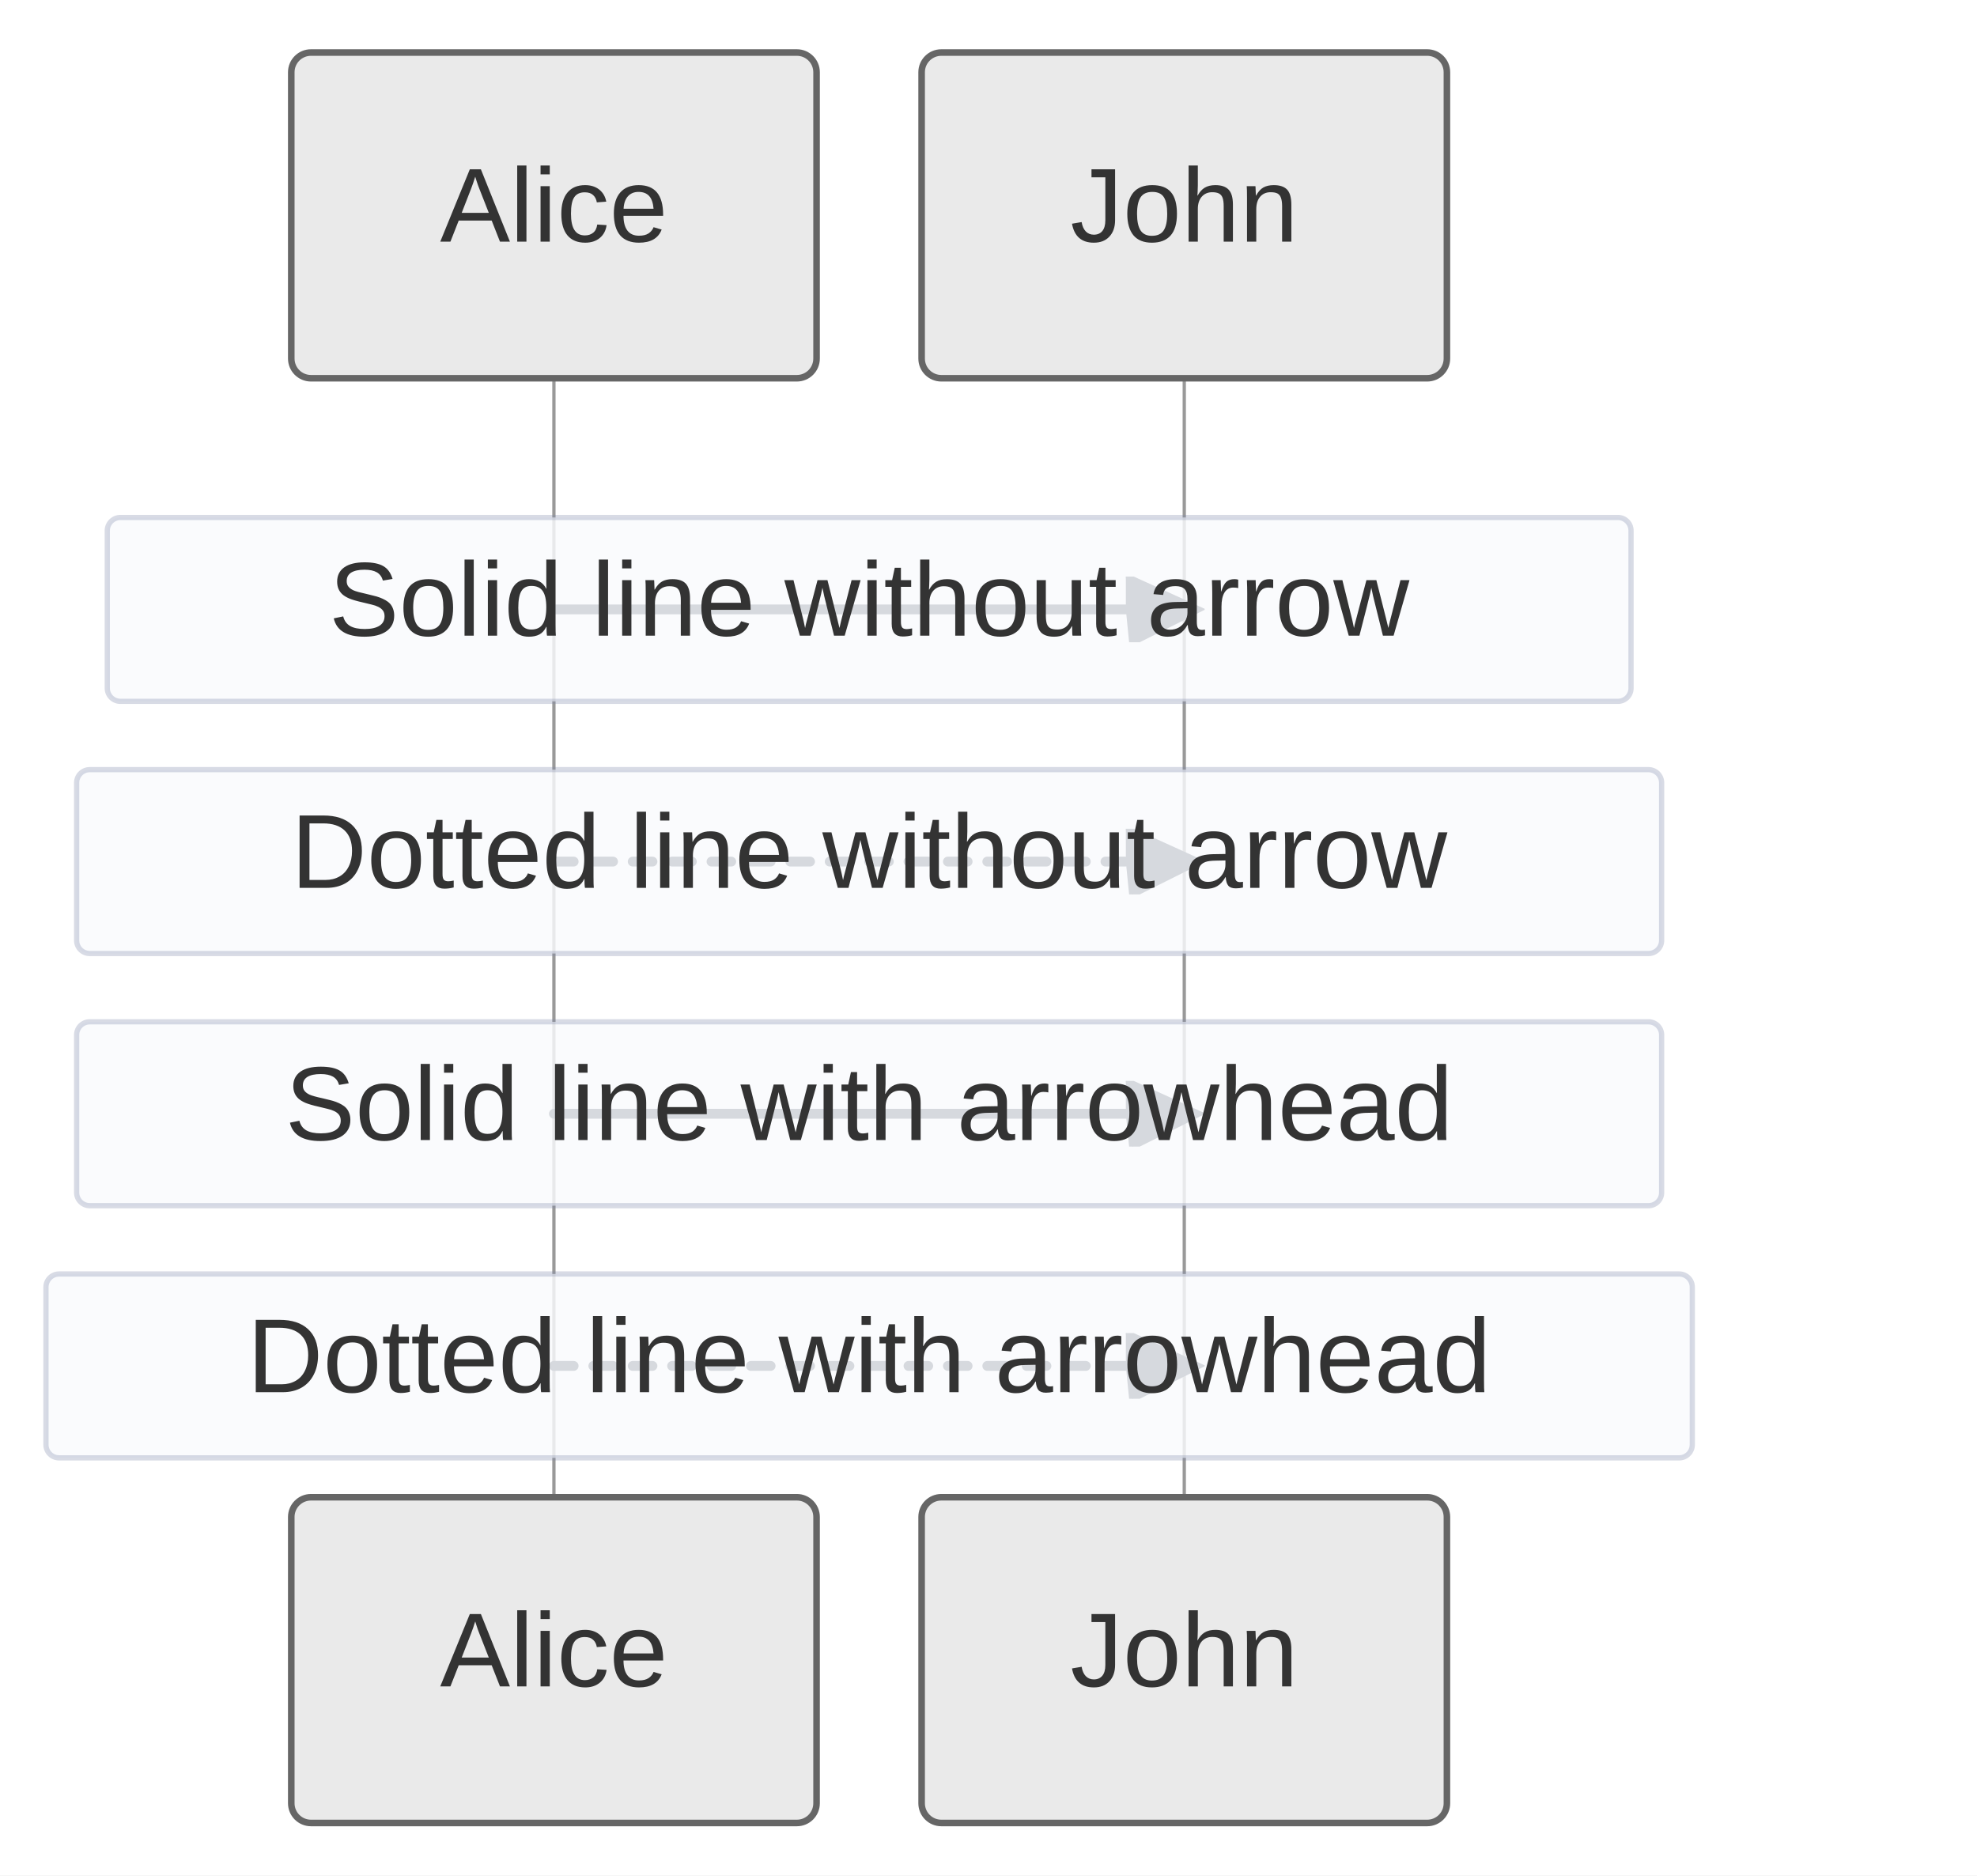
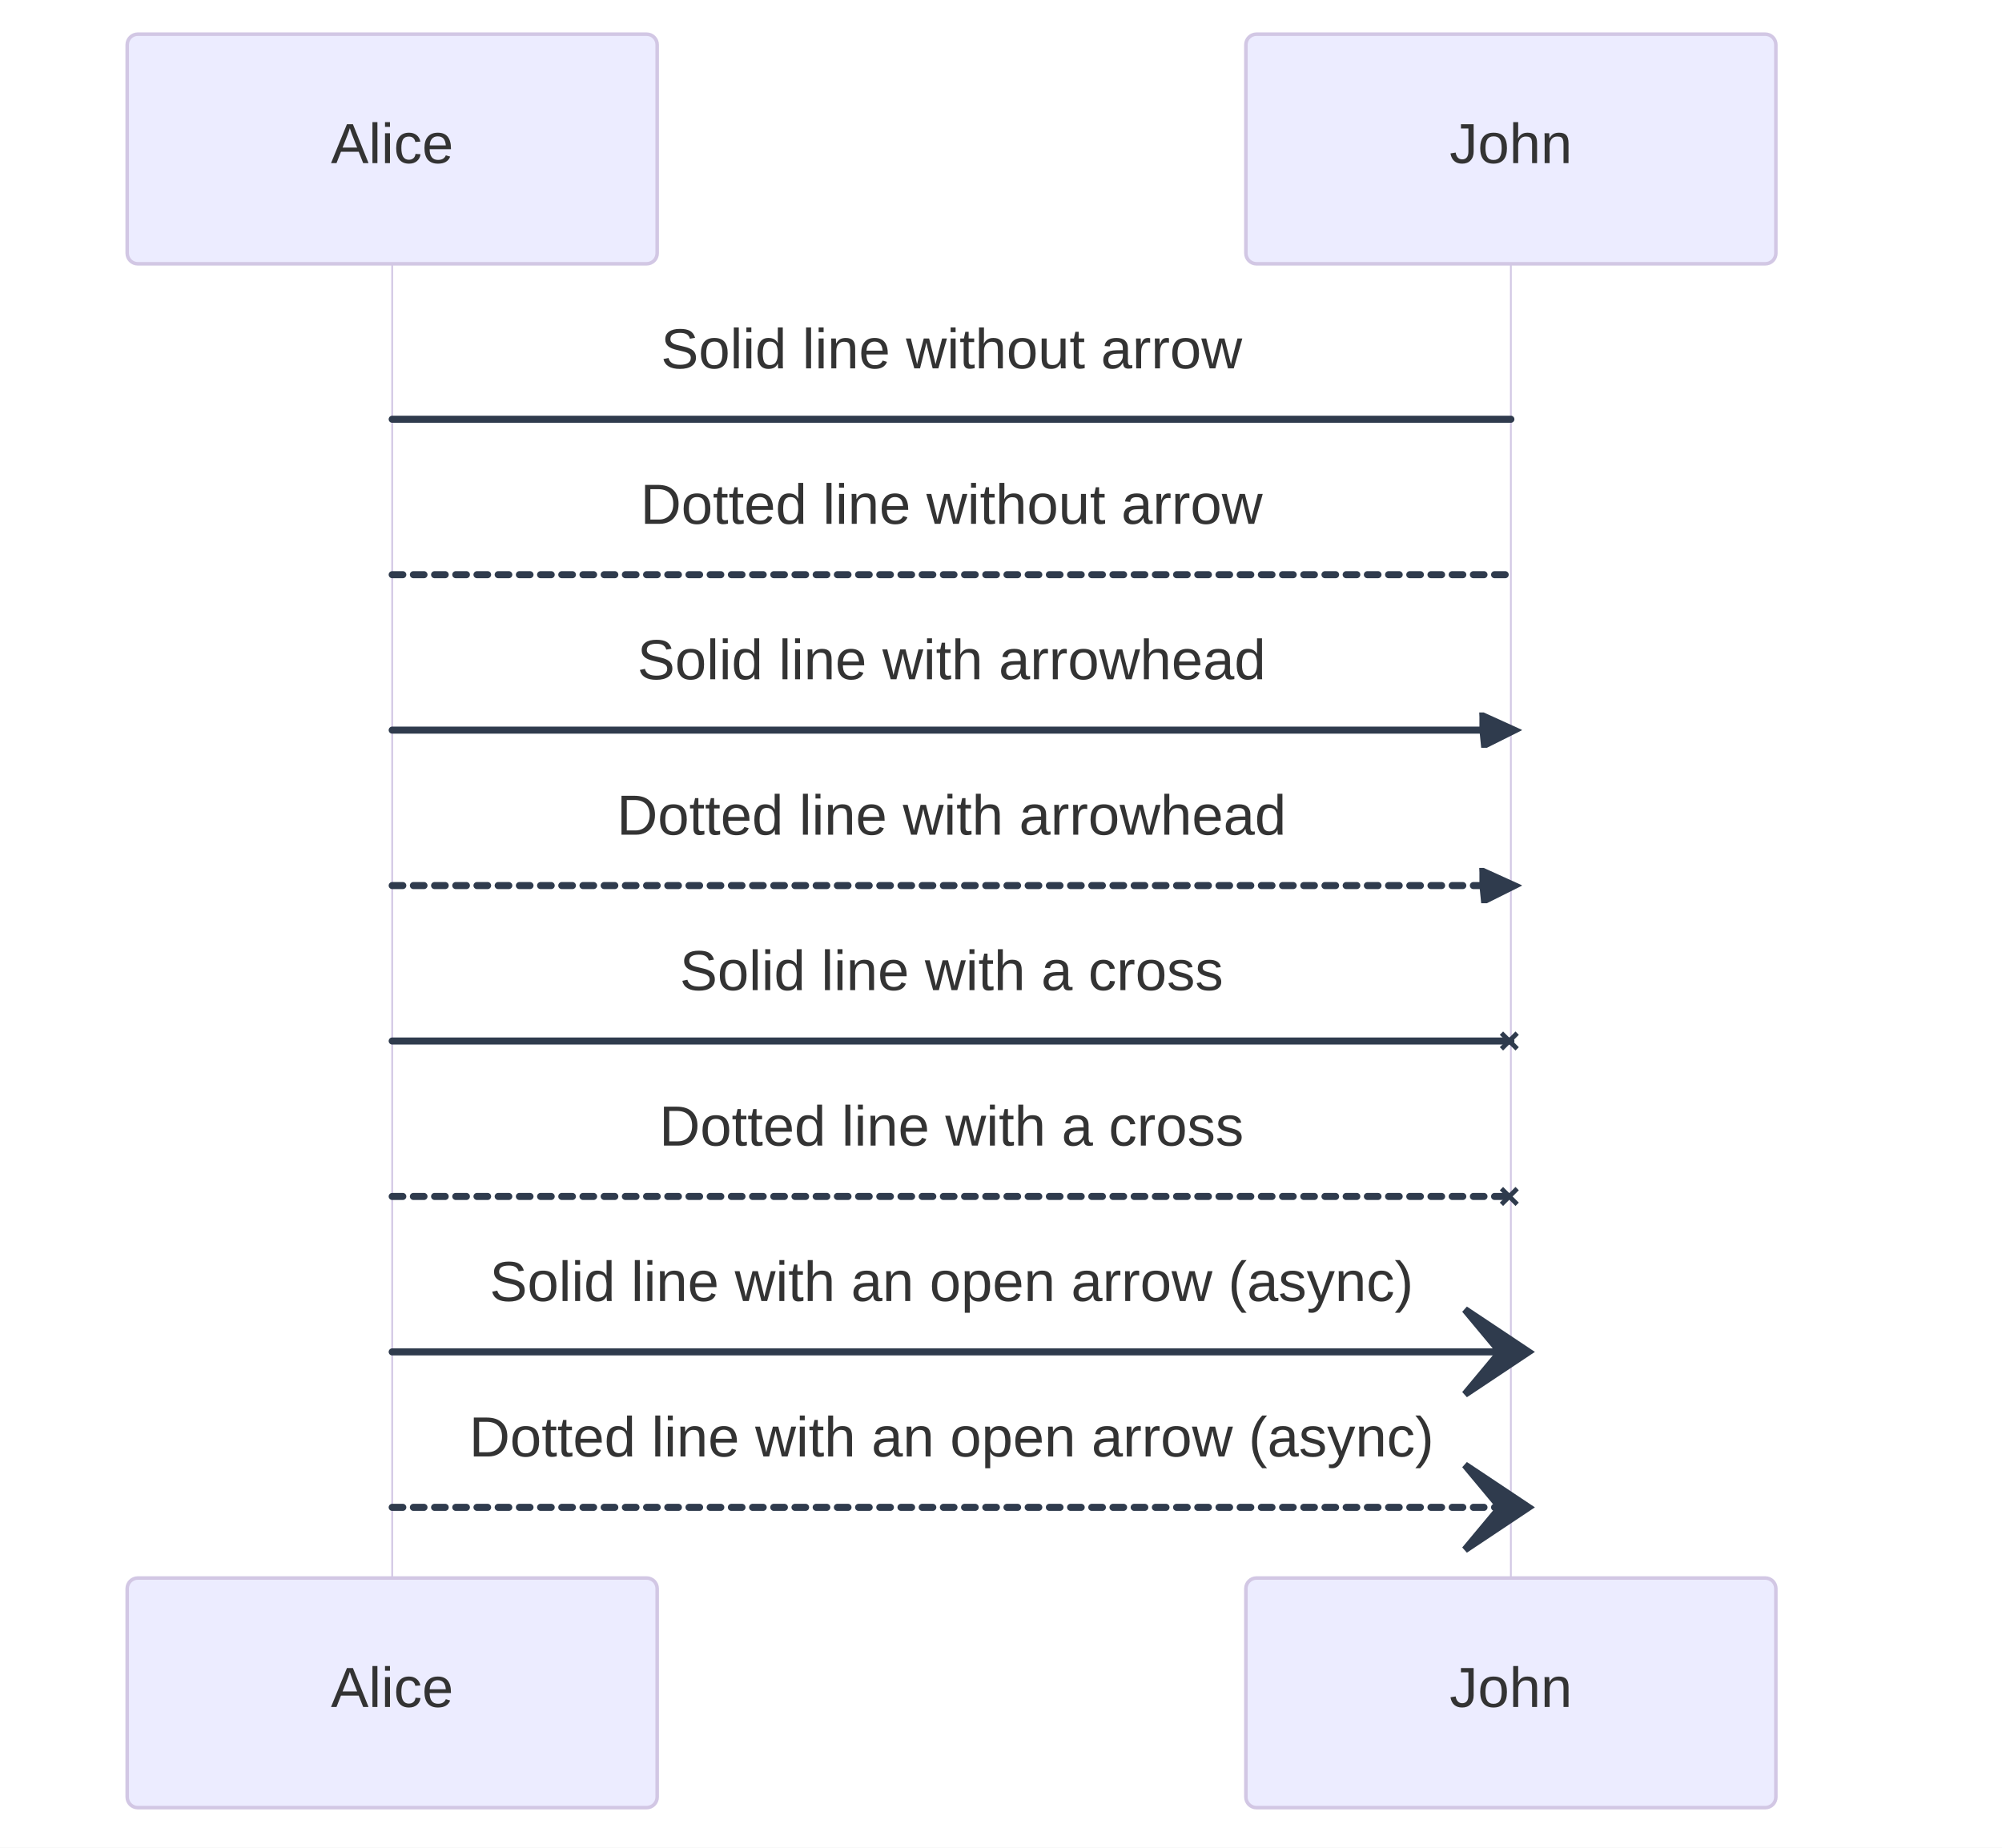
- <svg xmlns="http://www.w3.org/2000/svg" width="301.09" height="285.6" viewBox="0 0 301.09 285.6">
-   <rect x="0" y="0" width="301.09" height="285.6" fill="#FFFFFF" />
+ <svg xmlns="http://www.w3.org/2000/svg" width="566.609" height="523" viewBox="0 0 566.609 523">
+   <rect x="0" y="0" width="566.609" height="523" fill="#FFFFFF" />
  <defs>
    <marker id="arrow-0" viewBox="0 0 10 10" refX="5" refY="5" markerUnits="userSpaceOnUse" markerWidth="8" markerHeight="8" orient="auto">
      <path d="M 0 0 L 10 5 L 0 10 z" fill="#2F3B4D" stroke="#2F3B4D" stroke-width="1" stroke-dasharray="1,0" />
    </marker>
    <marker id="arrow-start-0" viewBox="0 0 10 10" refX="4.5" refY="5" markerUnits="userSpaceOnUse" markerWidth="8" markerHeight="8" orient="auto">
      <path d="M 0 5 L 10 10 L 10 0 z" fill="#2F3B4D" stroke="#2F3B4D" stroke-width="1" stroke-dasharray="1,0" />
    </marker>
    <marker id="arrow-seq-0" viewBox="-1 0 12 10" refX="7.9" refY="5" markerUnits="userSpaceOnUse" markerWidth="12" markerHeight="12" orient="auto-start-reverse">
      <path d="M -1 0 L 10 5 L 0 10 z" fill="#2F3B4D" stroke="#2F3B4D" stroke-width="1" stroke-dasharray="1,0" />
    </marker>
    <marker id="arrow-start-seq-0" viewBox="-1 0 12 10" refX="2.1" refY="5" markerUnits="userSpaceOnUse" markerWidth="12" markerHeight="12" orient="auto">
      <path d="M 11 0 L 0 5 L 11 10 z" fill="#2F3B4D" stroke="#2F3B4D" stroke-width="1" stroke-dasharray="1,0" />
    </marker>
+     <marker id="cross-seq-0" viewBox="0 0 8 9" refX="4" refY="4.5" markerUnits="userSpaceOnUse" markerWidth="15" markerHeight="8" orient="auto">
+       <path fill="none" stroke="#2F3B4D" stroke-width="1.5" d="M 1,2 L 6,7 M 6,2 L 1,7" style="stroke-dasharray: 0, 0;" />
+     </marker>
+     <marker id="open-seq-0" refX="15.5" refY="7" markerWidth="20" markerHeight="28" orient="auto">
+       <path d="M 18,7 L9,13 L14,7 L9,1 Z" fill="#2F3B4D" stroke="#2F3B4D" stroke-width="1" />
+     </marker>
  </defs>
-   <line x1="84.36" y1="57.60" x2="84.36" y2="228.00" stroke="#999999" stroke-width="0.5" />
-   <line x1="180.36" y1="57.60" x2="180.36" y2="228.00" stroke="#999999" stroke-width="0.5" />
-   <path id="edge-0" class="edgePath" data-edge-id="edge-0" d="M 84.363,92.800 L 180.363,92.800" fill="none" stroke="#2F3B4D" stroke-width="1.5" marker-end="url(#arrow-seq-0)" stroke-linecap="round" stroke-linejoin="round" />
-   <rect class="edgeLabel sequenceEdgeLabel" data-edge-id="edge-0" data-label-kind="center" x="16.34" y="78.80" width="232.06" height="28.00" rx="2" ry="2" fill="rgba(248,250,252, 0.92)" fill-opacity="0.90" stroke="#7B88A8" stroke-opacity="0.30" stroke-width="0.8" />
+   <line x1="111.00" y1="74.67" x2="111.00" y2="446.67" stroke="#D2C7E4" stroke-width="0.5" />
+   <line x1="427.61" y1="74.67" x2="427.61" y2="446.67" stroke="#D2C7E4" stroke-width="0.5" />
+   <path id="edge-0" class="edgePath" data-edge-id="edge-0" d="M 111.000,118.667 L 427.609,118.667" fill="none" stroke="#2F3B4D" stroke-width="2" stroke-linecap="round" stroke-linejoin="round" />
  <g class="edgeLabel" data-edge-id="edge-0" data-label-kind="center">
-     <text x="132.36" y="96.80" text-anchor="middle" font-family="trebuchet ms,verdana,arial,sans-serif" font-size="16" fill="#333333">
-       <tspan x="132.36" dy="0.00">Solid line without arrow</tspan>
+     <text x="269.30" y="104.27" text-anchor="middle" font-family="trebuchet ms,verdana,arial,sans-serif" font-size="16" fill="#333333">
+       <tspan x="269.30" dy="0.00">Solid line without arrow</tspan>
    </text>
  </g>
-   <path id="edge-1" class="edgePath" data-edge-id="edge-1" d="M 84.363,131.200 L 180.363,131.200" fill="none" stroke="#2F3B4D" stroke-width="1.5" marker-end="url(#arrow-seq-0)" stroke-dasharray="3 3" stroke-linecap="round" stroke-linejoin="round" />
-   <rect class="edgeLabel sequenceEdgeLabel" data-edge-id="edge-1" data-label-kind="center" x="11.67" y="117.20" width="241.39" height="28.00" rx="2" ry="2" fill="rgba(248,250,252, 0.92)" fill-opacity="0.90" stroke="#7B88A8" stroke-opacity="0.30" stroke-width="0.8" />
+   <path id="edge-1" class="edgePath" data-edge-id="edge-1" d="M 111.000,162.667 L 427.609,162.667" fill="none" stroke="#2F3B4D" stroke-width="2" stroke-dasharray="3 3" stroke-linecap="round" stroke-linejoin="round" />
  <g class="edgeLabel" data-edge-id="edge-1" data-label-kind="center">
-     <text x="132.36" y="135.20" text-anchor="middle" font-family="trebuchet ms,verdana,arial,sans-serif" font-size="16" fill="#333333">
-       <tspan x="132.36" dy="0.00">Dotted line without arrow</tspan>
+     <text x="269.30" y="148.27" text-anchor="middle" font-family="trebuchet ms,verdana,arial,sans-serif" font-size="16" fill="#333333">
+       <tspan x="269.30" dy="0.00">Dotted line without arrow</tspan>
    </text>
  </g>
-   <path id="edge-2" class="edgePath" data-edge-id="edge-2" d="M 84.363,169.600 L 180.363,169.600" fill="none" stroke="#2F3B4D" stroke-width="1.5" marker-end="url(#arrow-seq-0)" stroke-linecap="round" stroke-linejoin="round" />
-   <rect class="edgeLabel sequenceEdgeLabel" data-edge-id="edge-2" data-label-kind="center" x="11.67" y="155.60" width="241.39" height="28.00" rx="2" ry="2" fill="rgba(248,250,252, 0.92)" fill-opacity="0.90" stroke="#7B88A8" stroke-opacity="0.30" stroke-width="0.8" />
+   <path id="edge-2" class="edgePath" data-edge-id="edge-2" d="M 111.000,206.667 L 427.609,206.667" fill="none" stroke="#2F3B4D" stroke-width="2" marker-end="url(#arrow-seq-0)" stroke-linecap="round" stroke-linejoin="round" />
  <g class="edgeLabel" data-edge-id="edge-2" data-label-kind="center">
-     <text x="132.36" y="173.60" text-anchor="middle" font-family="trebuchet ms,verdana,arial,sans-serif" font-size="16" fill="#333333">
-       <tspan x="132.36" dy="0.00">Solid line with arrowhead</tspan>
+     <text x="269.30" y="192.27" text-anchor="middle" font-family="trebuchet ms,verdana,arial,sans-serif" font-size="16" fill="#333333">
+       <tspan x="269.30" dy="0.00">Solid line with arrowhead</tspan>
    </text>
  </g>
-   <path id="edge-3" class="edgePath" data-edge-id="edge-3" d="M 84.363,208.000 L 180.363,208.000" fill="none" stroke="#2F3B4D" stroke-width="1.5" marker-end="url(#arrow-seq-0)" stroke-dasharray="3 3" stroke-linecap="round" stroke-linejoin="round" />
-   <rect class="edgeLabel sequenceEdgeLabel" data-edge-id="edge-3" data-label-kind="center" x="7.00" y="194.00" width="250.73" height="28.00" rx="2" ry="2" fill="rgba(248,250,252, 0.92)" fill-opacity="0.90" stroke="#7B88A8" stroke-opacity="0.30" stroke-width="0.8" />
+   <path id="edge-3" class="edgePath" data-edge-id="edge-3" d="M 111.000,250.667 L 427.609,250.667" fill="none" stroke="#2F3B4D" stroke-width="2" marker-end="url(#arrow-seq-0)" stroke-dasharray="3 3" stroke-linecap="round" stroke-linejoin="round" />
  <g class="edgeLabel" data-edge-id="edge-3" data-label-kind="center">
-     <text x="132.36" y="212.00" text-anchor="middle" font-family="trebuchet ms,verdana,arial,sans-serif" font-size="16" fill="#333333">
-       <tspan x="132.36" dy="0.00">Dotted line with arrowhead</tspan>
+     <text x="269.30" y="236.27" text-anchor="middle" font-family="trebuchet ms,verdana,arial,sans-serif" font-size="16" fill="#333333">
+       <tspan x="269.30" dy="0.00">Dotted line with arrowhead</tspan>
    </text>
  </g>
-   <rect x="44.36" y="8.00" width="80.00" height="49.60" rx="3" ry="3" fill="#EAEAEA" stroke="#666666" stroke-width="1.0" />
-   <text x="84.36" y="36.80" text-anchor="middle" font-family="trebuchet ms,verdana,arial,sans-serif" font-size="16" fill="#333333">
-     <tspan x="84.36" dy="0.00">Alice</tspan>
+   <path id="edge-4" class="edgePath" data-edge-id="edge-4" d="M 111.000,294.667 L 427.609,294.667" fill="none" stroke="#2F3B4D" stroke-width="2" marker-end="url(#cross-seq-0)" stroke-linecap="round" stroke-linejoin="round" />
+   <g class="edgeLabel" data-edge-id="edge-4" data-label-kind="center">
+     <text x="269.30" y="280.27" text-anchor="middle" font-family="trebuchet ms,verdana,arial,sans-serif" font-size="16" fill="#333333">
+       <tspan x="269.30" dy="0.00">Solid line with a cross</tspan>
+     </text>
+   </g>
+   <path id="edge-5" class="edgePath" data-edge-id="edge-5" d="M 111.000,338.667 L 427.609,338.667" fill="none" stroke="#2F3B4D" stroke-width="2" marker-end="url(#cross-seq-0)" stroke-dasharray="3 3" stroke-linecap="round" stroke-linejoin="round" />
+   <g class="edgeLabel" data-edge-id="edge-5" data-label-kind="center">
+     <text x="269.30" y="324.27" text-anchor="middle" font-family="trebuchet ms,verdana,arial,sans-serif" font-size="16" fill="#333333">
+       <tspan x="269.30" dy="0.00">Dotted line with a cross</tspan>
+     </text>
+   </g>
+   <path id="edge-6" class="edgePath" data-edge-id="edge-6" d="M 111.000,382.667 L 427.609,382.667" fill="none" stroke="#2F3B4D" stroke-width="2" marker-end="url(#open-seq-0)" stroke-linecap="round" stroke-linejoin="round" />
+   <g class="edgeLabel" data-edge-id="edge-6" data-label-kind="center">
+     <text x="269.30" y="368.27" text-anchor="middle" font-family="trebuchet ms,verdana,arial,sans-serif" font-size="16" fill="#333333">
+       <tspan x="269.30" dy="0.00">Solid line with an open arrow (async)</tspan>
+     </text>
+   </g>
+   <path id="edge-7" class="edgePath" data-edge-id="edge-7" d="M 111.000,426.667 L 427.609,426.667" fill="none" stroke="#2F3B4D" stroke-width="2" marker-end="url(#open-seq-0)" stroke-dasharray="3 3" stroke-linecap="round" stroke-linejoin="round" />
+   <g class="edgeLabel" data-edge-id="edge-7" data-label-kind="center">
+     <text x="269.30" y="412.27" text-anchor="middle" font-family="trebuchet ms,verdana,arial,sans-serif" font-size="16" fill="#333333">
+       <tspan x="269.30" dy="0.00">Dotted line with an open arrow (async)</tspan>
+     </text>
+   </g>
+   <rect x="36.00" y="9.67" width="150.00" height="65.00" rx="3" ry="3" fill="#ECECFF" stroke="#D2C7E4" stroke-width="1.0" />
+   <text x="111.00" y="46.17" text-anchor="middle" font-family="trebuchet ms,verdana,arial,sans-serif" font-size="16" fill="#333333">
+     <tspan x="111.00" dy="0.00">Alice</tspan>
  </text>
-   <rect x="140.36" y="8.00" width="80.00" height="49.60" rx="3" ry="3" fill="#EAEAEA" stroke="#666666" stroke-width="1.0" />
-   <text x="180.36" y="36.80" text-anchor="middle" font-family="trebuchet ms,verdana,arial,sans-serif" font-size="16" fill="#333333">
-     <tspan x="180.36" dy="0.00">John</tspan>
+   <rect x="352.61" y="9.67" width="150.00" height="65.00" rx="3" ry="3" fill="#ECECFF" stroke="#D2C7E4" stroke-width="1.0" />
+   <text x="427.61" y="46.17" text-anchor="middle" font-family="trebuchet ms,verdana,arial,sans-serif" font-size="16" fill="#333333">
+     <tspan x="427.61" dy="0.00">John</tspan>
  </text>
-   <rect x="44.36" y="228.00" width="80.00" height="49.60" rx="3" ry="3" fill="#EAEAEA" stroke="#666666" stroke-width="1.0" />
-   <text x="84.36" y="256.80" text-anchor="middle" font-family="trebuchet ms,verdana,arial,sans-serif" font-size="16" fill="#333333">
-     <tspan x="84.36" dy="0.00">Alice</tspan>
+   <rect x="36.00" y="446.67" width="150.00" height="65.00" rx="3" ry="3" fill="#ECECFF" stroke="#D2C7E4" stroke-width="1.0" />
+   <text x="111.00" y="483.17" text-anchor="middle" font-family="trebuchet ms,verdana,arial,sans-serif" font-size="16" fill="#333333">
+     <tspan x="111.00" dy="0.00">Alice</tspan>
  </text>
-   <rect x="140.36" y="228.00" width="80.00" height="49.60" rx="3" ry="3" fill="#EAEAEA" stroke="#666666" stroke-width="1.0" />
-   <text x="180.36" y="256.80" text-anchor="middle" font-family="trebuchet ms,verdana,arial,sans-serif" font-size="16" fill="#333333">
-     <tspan x="180.36" dy="0.00">John</tspan>
+   <rect x="352.61" y="446.67" width="150.00" height="65.00" rx="3" ry="3" fill="#ECECFF" stroke="#D2C7E4" stroke-width="1.0" />
+   <text x="427.61" y="483.17" text-anchor="middle" font-family="trebuchet ms,verdana,arial,sans-serif" font-size="16" fill="#333333">
+     <tspan x="427.61" dy="0.00">John</tspan>
  </text>
</svg>
